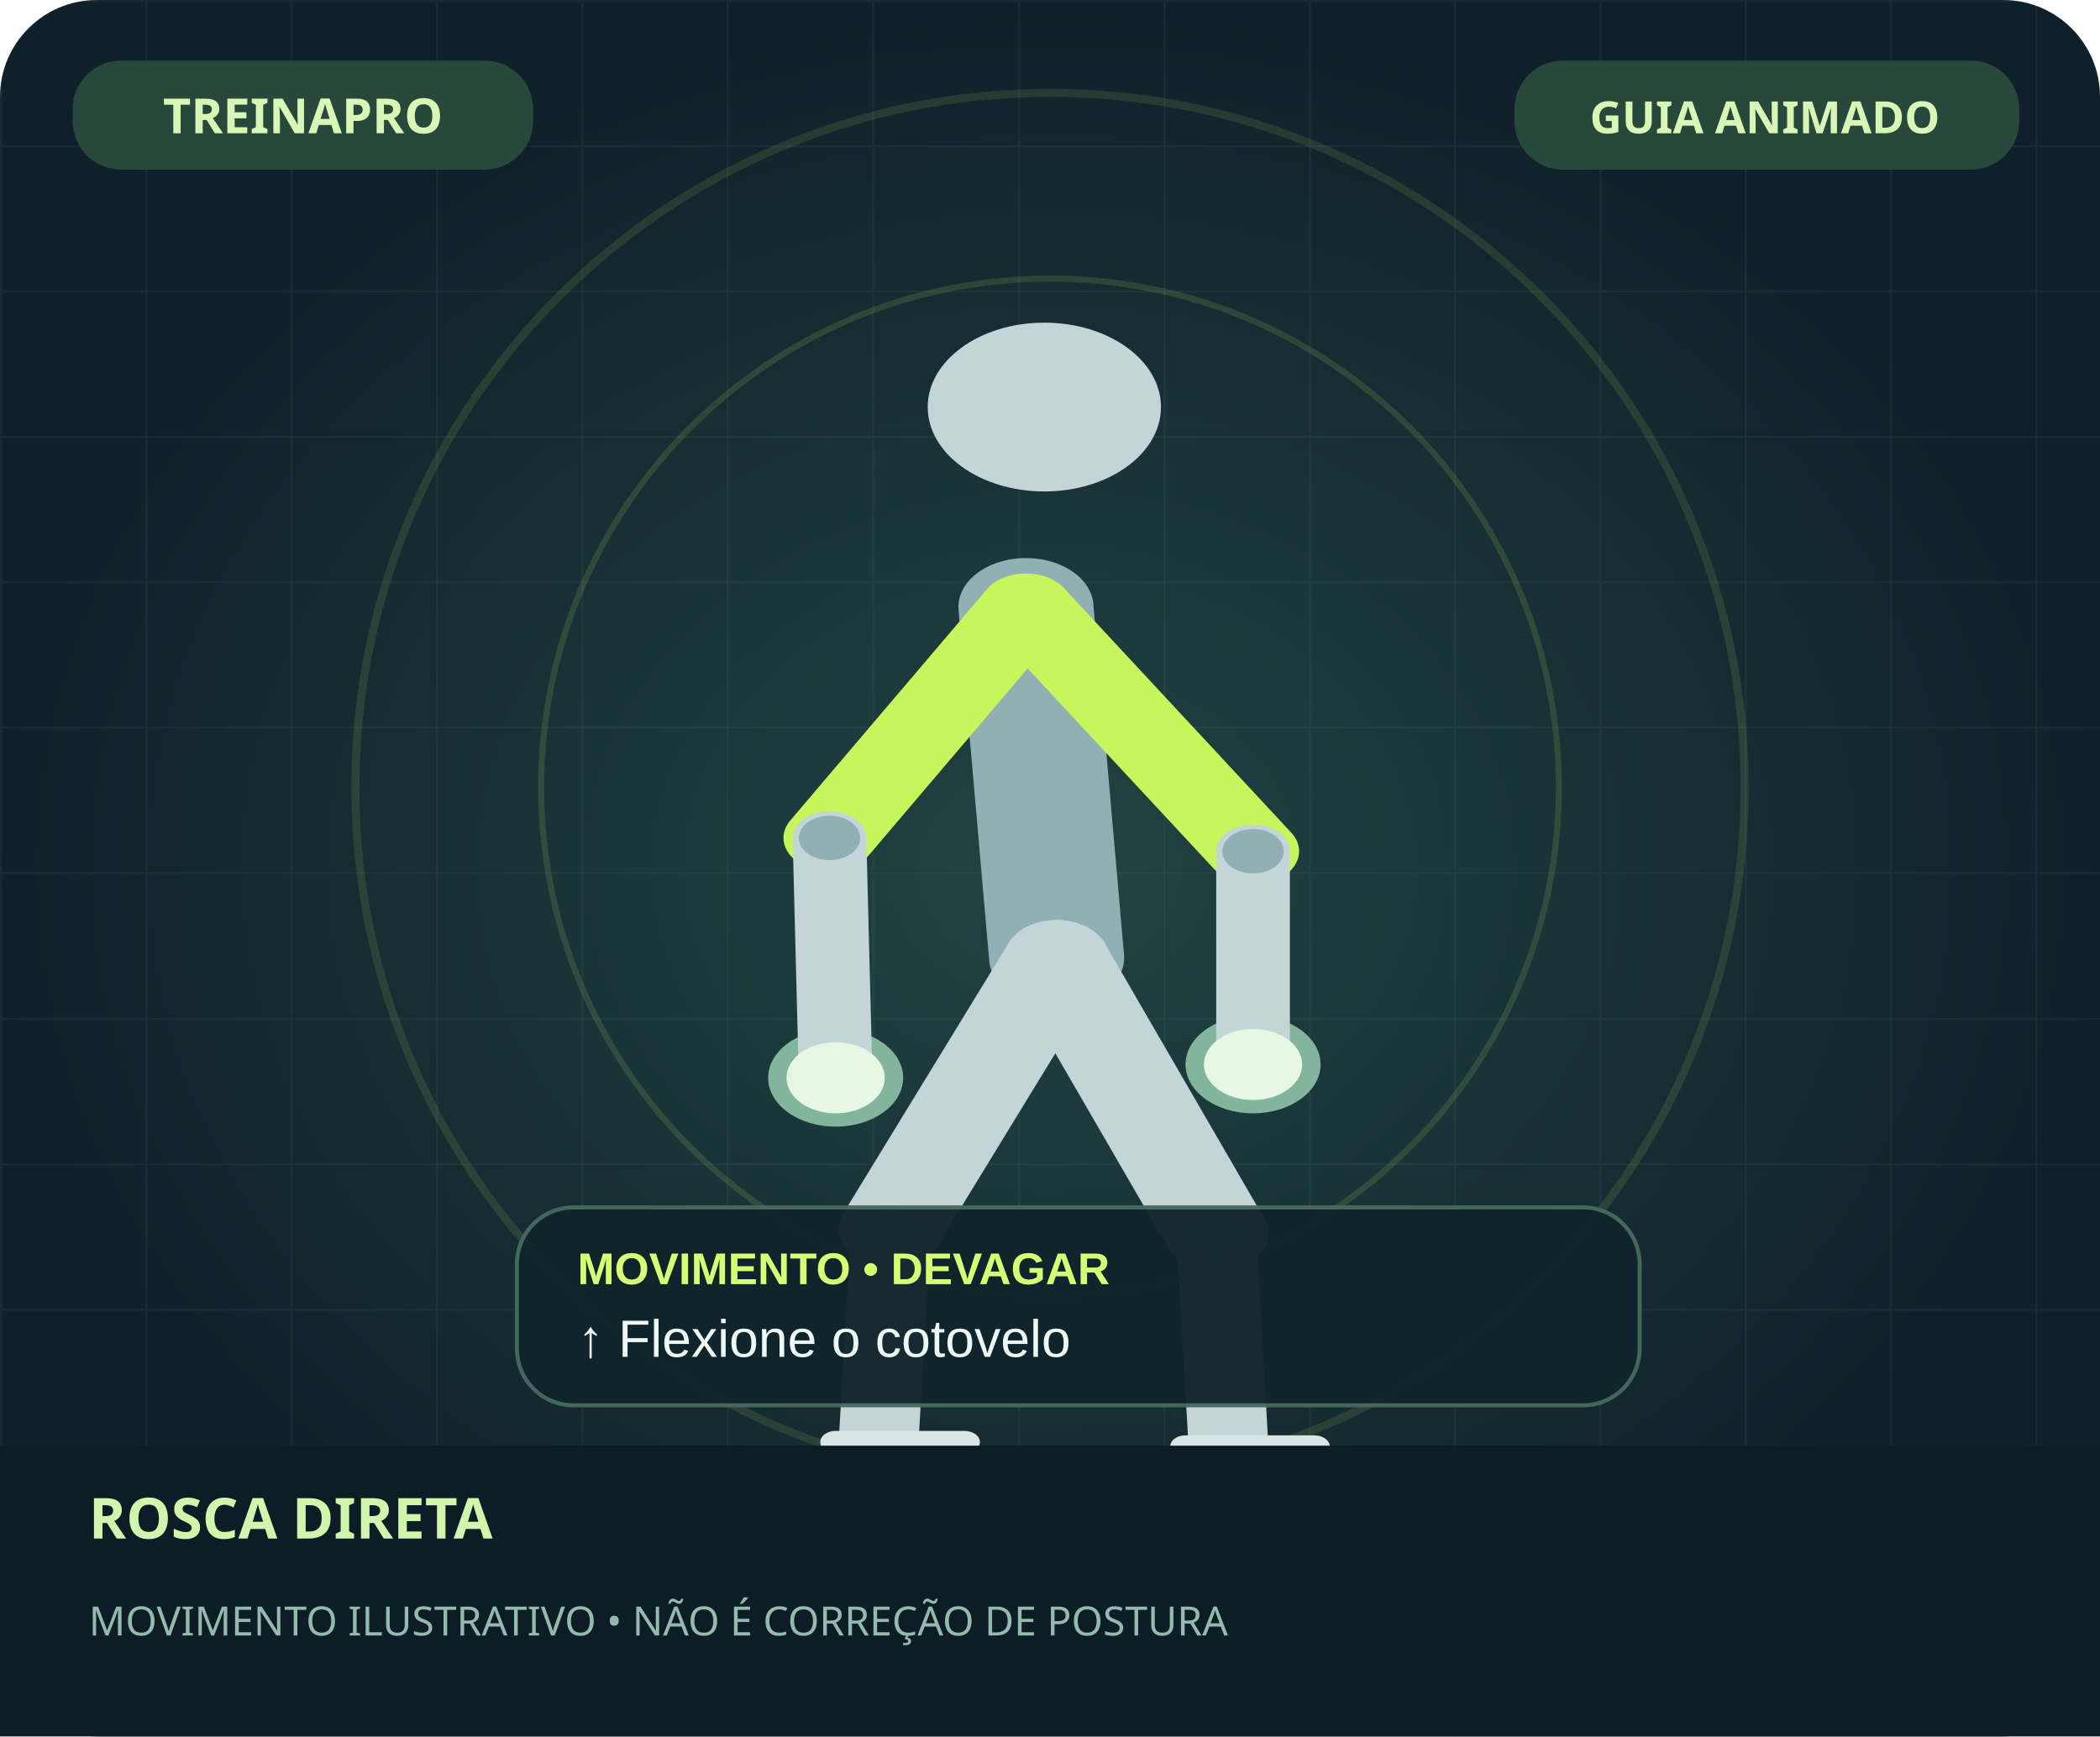
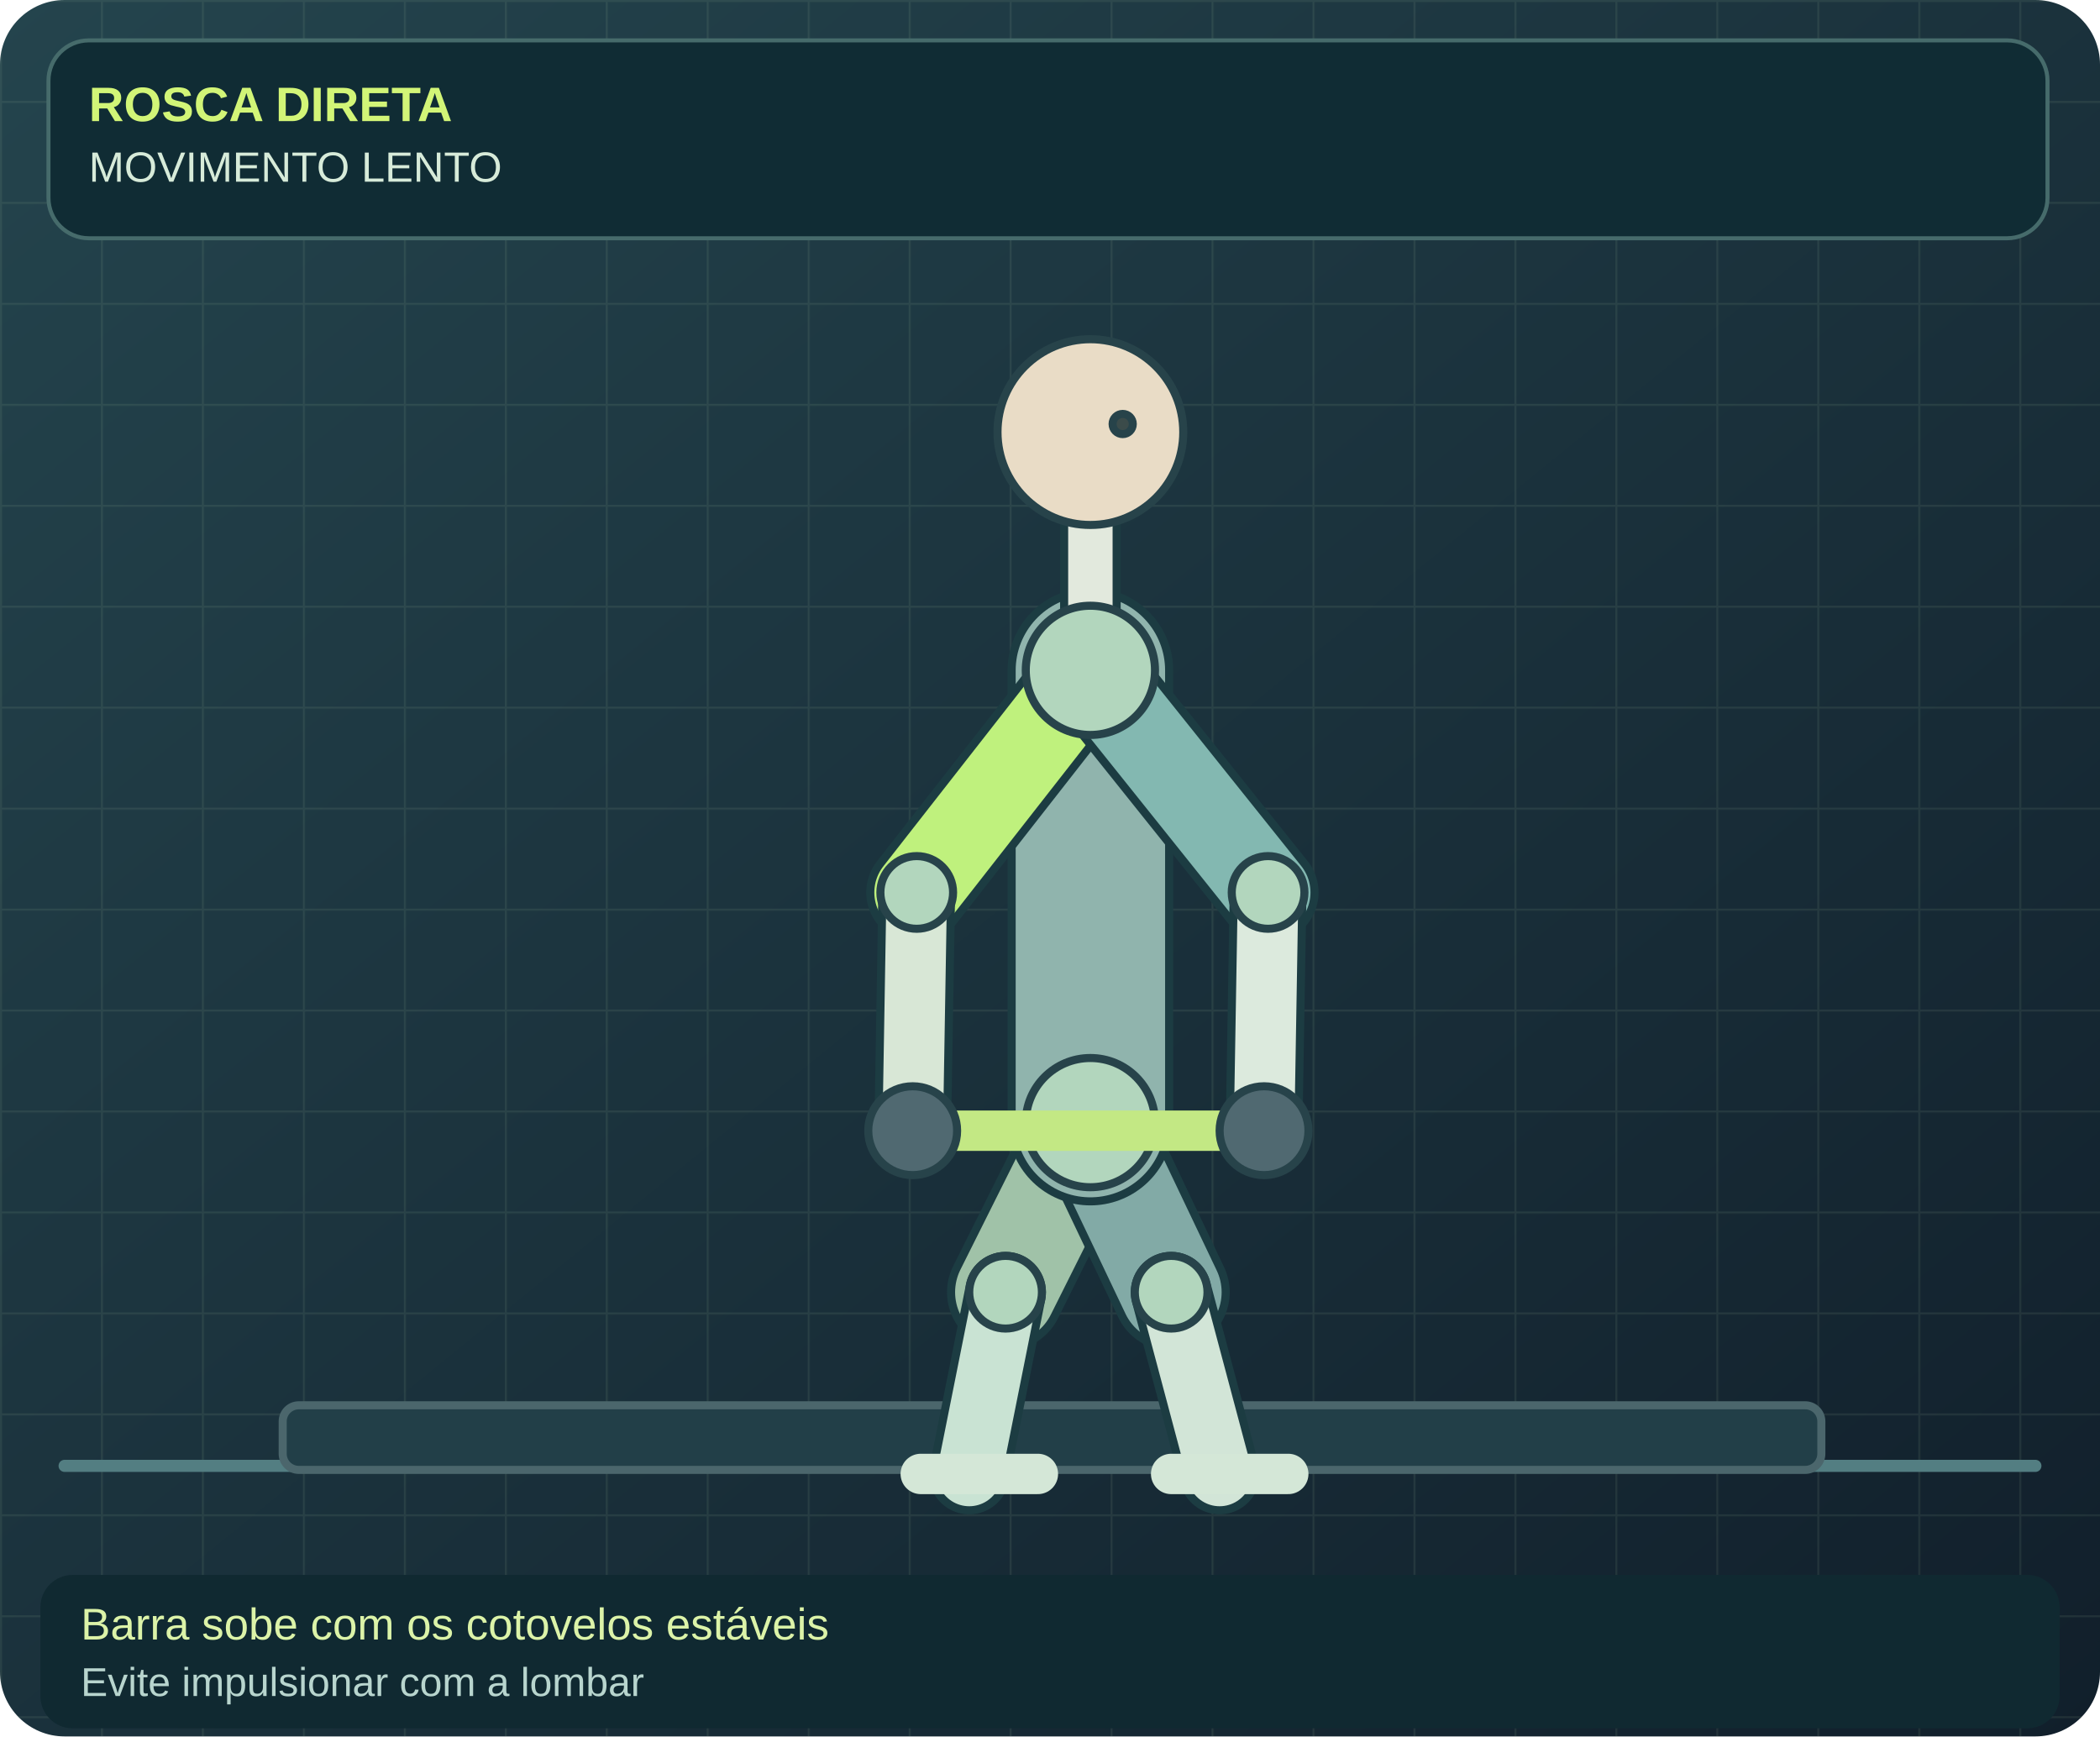
- <svg xmlns="http://www.w3.org/2000/svg" viewBox="0 0 520 430" role="img" aria-labelledby="title desc">
+ <svg xmlns="http://www.w3.org/2000/svg" viewBox="0 0 520 430" role="img" aria-labelledby="exercise-title exercise-description">
  <defs>
-     <radialGradient id="bg">
-       <stop stop-color="#214442" />
-       <stop offset="1" stop-color="#10202a" />
-     </radialGradient>
-     <pattern id="grid" width="36" height="36" patternUnits="userSpaceOnUse">
-       <path d="M36 0H0V36" stroke="#729290" stroke-opacity=".095" fill="none" />
+     <linearGradient id="bg" x1="0" y1="0" x2="1" y2="1">
+       <stop stop-color="#24444d" />
+       <stop offset="1" stop-color="#111f2b" />
+     </linearGradient>
+     <pattern id="grid" width="25" height="25" patternUnits="userSpaceOnUse">
+       <path d="M25 0H0V25" fill="none" stroke="#b0c8a0" stroke-opacity=".1" />
    </pattern>
  </defs>
-   <rect width="520" height="430" rx="24" fill="url(#bg)" />
-   <rect width="520" height="430" rx="24" fill="url(#grid)" />
-   <circle cx="260" cy="195" r="172" fill="none" stroke="#c6f65b" opacity=".11" stroke-width="2" />
-   <circle cx="260" cy="195" r="126" fill="none" stroke="#c6f65b" opacity=".13" stroke-width="1.5" />
-   <rect x="18" y="15" rx="12" width="114" height="27" fill="#29483c" />
-   <text x="75" y="33" fill="#d8f6b6" text-anchor="middle" font-size="12" font-weight="bold" font-family="sans-serif">TREINAPRO</text>
-   <rect x="375" y="15" rx="12" width="125" height="27" fill="#29483c" />
-   <text x="437" y="33" fill="#d8f6b6" text-anchor="middle" font-size="11" font-weight="bold" font-family="sans-serif">GUIA ANIMADO</text>
-   <g transform="translate(61 15) scale(1.52 1.10)">
-     <circle cx="96" cy="229" r="11" fill="#83b59c">
-       <animate attributeName="cx" values="96;96;112;112;96;96" keyTimes="0;0.12;0.42;0.57;0.88;1" dur="7.2s" repeatCount="indefinite" calcMode="linear" />
-       <animate attributeName="cy" values="229;229;136;136;229;229" keyTimes="0;0.12;0.42;0.57;0.88;1" dur="7.2s" repeatCount="indefinite" calcMode="linear" />
-     </circle>
-     <circle cx="164" cy="226" r="11" fill="#83b59c">
-       <animate attributeName="cx" values="164;164;151;151;164;164" keyTimes="0;0.12;0.42;0.57;0.88;1" dur="7.2s" repeatCount="indefinite" calcMode="linear" />
-       <animate attributeName="cy" values="226;226;137;137;226;226" keyTimes="0;0.12;0.42;0.57;0.88;1" dur="7.2s" repeatCount="indefinite" calcMode="linear" />
-     </circle>
-     <line x1="127" y1="123" x2="132" y2="202" stroke="#91b0b4" stroke-width="22" stroke-linecap="round" />
-     <line x1="132" y1="202" x2="105" y2="263" stroke="#c4d5d7" stroke-width="17" stroke-linecap="round" />
-     <line x1="105" y1="263" x2="103" y2="311" stroke="#c4d5d7" stroke-width="13" stroke-linecap="round" />
-     <line x1="132" y1="202" x2="158" y2="264" stroke="#c4d5d7" stroke-width="17" stroke-linecap="round" />
-     <line x1="158" y1="264" x2="160" y2="312" stroke="#c4d5d7" stroke-width="13" stroke-linecap="round" />
-     <line x1="127" y1="123" x2="95" y2="175" stroke="#c6f65b" stroke-width="15" stroke-linecap="round">
-       <animate attributeName="x2" values="95;95;93;93;95;95" keyTimes="0;0.12;0.42;0.57;0.88;1" dur="7.2s" repeatCount="indefinite" calcMode="linear" />
-       <animate attributeName="y2" values="175;175;177;177;175;175" keyTimes="0;0.12;0.42;0.57;0.88;1" dur="7.2s" repeatCount="indefinite" calcMode="linear" />
-     </line>
-     <line x1="95" y1="175" x2="96" y2="229" stroke="#c4d5d7" stroke-width="12" stroke-linecap="round">
-       <animate attributeName="x1" values="95;95;93;93;95;95" keyTimes="0;0.12;0.42;0.57;0.88;1" dur="7.2s" repeatCount="indefinite" calcMode="linear" />
-       <animate attributeName="y1" values="175;175;177;177;175;175" keyTimes="0;0.12;0.42;0.57;0.88;1" dur="7.2s" repeatCount="indefinite" calcMode="linear" />
-       <animate attributeName="x2" values="96;96;112;112;96;96" keyTimes="0;0.12;0.42;0.57;0.88;1" dur="7.2s" repeatCount="indefinite" calcMode="linear" />
-       <animate attributeName="y2" values="229;229;136;136;229;229" keyTimes="0;0.12;0.42;0.57;0.88;1" dur="7.2s" repeatCount="indefinite" calcMode="linear" />
-     </line>
-     <line x1="127" y1="123" x2="164" y2="178" stroke="#c6f65b" stroke-width="15" stroke-linecap="round">
-       <animate attributeName="x2" values="164;164;166;166;164;164" keyTimes="0;0.12;0.42;0.57;0.88;1" dur="7.2s" repeatCount="indefinite" calcMode="linear" />
-       <animate attributeName="y2" values="178;178;177;177;178;178" keyTimes="0;0.12;0.42;0.57;0.88;1" dur="7.2s" repeatCount="indefinite" calcMode="linear" />
-     </line>
-     <line x1="164" y1="178" x2="164" y2="226" stroke="#c4d5d7" stroke-width="12" stroke-linecap="round">
-       <animate attributeName="x1" values="164;164;166;166;164;164" keyTimes="0;0.12;0.42;0.57;0.88;1" dur="7.2s" repeatCount="indefinite" calcMode="linear" />
-       <animate attributeName="y1" values="178;178;177;177;178;178" keyTimes="0;0.12;0.42;0.57;0.88;1" dur="7.2s" repeatCount="indefinite" calcMode="linear" />
-       <animate attributeName="x2" values="164;164;151;151;164;164" keyTimes="0;0.12;0.42;0.57;0.88;1" dur="7.2s" repeatCount="indefinite" calcMode="linear" />
-       <animate attributeName="y2" values="226;226;137;137;226;226" keyTimes="0;0.12;0.42;0.57;0.88;1" dur="7.2s" repeatCount="indefinite" calcMode="linear" />
-     </line>
-     <circle cx="130" cy="78" r="19" fill="#c4d5d7" />
-     <circle cx="95" cy="175" r="5" fill="#91b0b4">
-       <animate attributeName="cx" values="95;95;93;93;95;95" keyTimes="0;0.12;0.42;0.57;0.88;1" dur="7.2s" repeatCount="indefinite" calcMode="linear" />
-       <animate attributeName="cy" values="175;175;177;177;175;175" keyTimes="0;0.12;0.42;0.57;0.88;1" dur="7.2s" repeatCount="indefinite" calcMode="linear" />
-     </circle>
-     <circle cx="164" cy="178" r="5" fill="#91b0b4">
-       <animate attributeName="cx" values="164;164;166;166;164;164" keyTimes="0;0.12;0.42;0.57;0.88;1" dur="7.2s" repeatCount="indefinite" calcMode="linear" />
-       <animate attributeName="cy" values="178;178;177;177;178;178" keyTimes="0;0.12;0.42;0.57;0.88;1" dur="7.2s" repeatCount="indefinite" calcMode="linear" />
-     </circle>
-     <circle cx="105" cy="263" r="5" fill="#91b0b4" />
-     <circle cx="158" cy="264" r="5" fill="#91b0b4" />
-     <circle cx="96" cy="229" r="8" fill="#e6f8e4">
-       <animate attributeName="cx" values="96;96;112;112;96;96" keyTimes="0;0.12;0.42;0.57;0.88;1" dur="7.2s" repeatCount="indefinite" calcMode="linear" />
-       <animate attributeName="cy" values="229;229;136;136;229;229" keyTimes="0;0.12;0.42;0.57;0.88;1" dur="7.2s" repeatCount="indefinite" calcMode="linear" />
-     </circle>
-     <circle cx="164" cy="226" r="8" fill="#e6f8e4">
-       <animate attributeName="cx" values="164;164;151;151;164;164" keyTimes="0;0.12;0.42;0.57;0.88;1" dur="7.2s" repeatCount="indefinite" calcMode="linear" />
-       <animate attributeName="cy" values="226;226;137;137;226;226" keyTimes="0;0.12;0.42;0.57;0.88;1" dur="7.2s" repeatCount="indefinite" calcMode="linear" />
-     </circle>
-     <line x1="96" y1="311" x2="117" y2="311" stroke="#d8e5e3" stroke-width="5" stroke-linecap="round" />
-     <line x1="153" y1="312" x2="174" y2="312" stroke="#d8e5e3" stroke-width="5" stroke-linecap="round" />
-   </g>
-   <rect x="0" y="358" width="520" height="72" fill="#0d1d25" />
-   <text x="22" y="381" fill="#d2f5ad" font-size="14" font-family="sans-serif" font-weight="bold">ROSCA DIRETA</text>
-   <text x="22" y="405" fill="#94b9ad" font-size="10" font-family="sans-serif">MOVIMENTO ILUSTRATIVO • NÃO É CORREÇÃO DE POSTURA</text>
-   <g aria-hidden="true">
-     <rect x="128" y="299" rx="14" width="278" height="49" fill="#10232c" stroke="#46695d" opacity=".96" />
-     <text x="143" y="318" fill="#d7ff75" font-size="11" font-weight="bold" font-family="Arial,sans-serif">MOVIMENTO • DEVAGAR</text>
-     <text x="143" y="336" fill="#ecf8f1" font-size="13" font-family="Arial,sans-serif">↑ Flexione o cotovelo</text>
-   </g>
+   <rect width="100%" height="100%" rx="16" fill="url(#bg)" />
+   <rect width="100%" height="100%" rx="16" fill="url(#grid)" />
+   <line x1="16" y1="363" x2="504" y2="363" stroke="#537e82" stroke-width="3" stroke-linecap="round" />
+   <rect x="70" y="348" width="381" height="16" rx="4" fill="#223f48" stroke="#4b666c" stroke-width="2" />
+   <line x1="270" y1="278" x2="249" y2="320" stroke="#1c3c42" stroke-width="29" stroke-linecap="round" />
+   <line x1="270" y1="278" x2="249" y2="320" stroke="#a0c2a8" stroke-width="25" stroke-linecap="round" />
+   <line x1="249" y1="320" x2="240" y2="365" stroke="#1c3c42" stroke-width="20" stroke-linecap="round" />
+   <line x1="249" y1="320" x2="240" y2="365" stroke="#c9e3d3" stroke-width="16" stroke-linecap="round" />
+   <line x1="270" y1="278" x2="290" y2="320" stroke="#1c3c42" stroke-width="29" stroke-linecap="round" />
+   <line x1="270" y1="278" x2="290" y2="320" stroke="#82aaa6" stroke-width="25" stroke-linecap="round" />
+   <line x1="290" y1="320" x2="302" y2="365" stroke="#1c3c42" stroke-width="20" stroke-linecap="round" />
+   <line x1="290" y1="320" x2="302" y2="365" stroke="#d2e5d7" stroke-width="16" stroke-linecap="round" />
+   <line x1="270" y1="278" x2="270" y2="166" stroke="#1c3c42" stroke-width="41" stroke-linecap="round" />
+   <line x1="270" y1="278" x2="270" y2="166" stroke="#90b4ad" stroke-width="37" stroke-linecap="round" />
+   <line x1="270" y1="166" x2="227" y2="221" stroke="#1c3c42" stroke-width="25" stroke-linecap="round" />
+   <line x1="270" y1="166" x2="227" y2="221" stroke="#bff17d" stroke-width="21" stroke-linecap="round" />
+   <line x1="227" y1="221" x2="226" y2="280" stroke="#1c3c42" stroke-width="19" stroke-linecap="round">
+     <animate attributeName="x2" values="226;226;247;247;226" keyTimes="0;0.15;0.45;0.68;1" dur="7ss" repeatCount="indefinite" />
+     <animate attributeName="y2" values="280;280;202;202;280" keyTimes="0;0.15;0.45;0.68;1" dur="7ss" repeatCount="indefinite" />
+   </line>
+   <line x1="227" y1="221" x2="226" y2="280" stroke="#d8e7d6" stroke-width="15" stroke-linecap="round">
+     <animate attributeName="x2" values="226;226;247;247;226" keyTimes="0;0.15;0.45;0.68;1" dur="7ss" repeatCount="indefinite" />
+     <animate attributeName="y2" values="280;280;202;202;280" keyTimes="0;0.15;0.45;0.68;1" dur="7ss" repeatCount="indefinite" />
+   </line>
+   <line x1="270" y1="166" x2="314" y2="221" stroke="#1c3c42" stroke-width="25" stroke-linecap="round" />
+   <line x1="270" y1="166" x2="314" y2="221" stroke="#83b8b1" stroke-width="21" stroke-linecap="round" />
+   <line x1="314" y1="221" x2="313" y2="280" stroke="#1c3c42" stroke-width="19" stroke-linecap="round">
+     <animate attributeName="x2" values="313;313;296;296;313" keyTimes="0;0.15;0.45;0.68;1" dur="7ss" repeatCount="indefinite" />
+     <animate attributeName="y2" values="280;280;202;202;280" keyTimes="0;0.15;0.45;0.68;1" dur="7ss" repeatCount="indefinite" />
+   </line>
+   <line x1="314" y1="221" x2="313" y2="280" stroke="#dceadd" stroke-width="15" stroke-linecap="round">
+     <animate attributeName="x2" values="313;313;296;296;313" keyTimes="0;0.15;0.45;0.68;1" dur="7ss" repeatCount="indefinite" />
+     <animate attributeName="y2" values="280;280;202;202;280" keyTimes="0;0.15;0.45;0.68;1" dur="7ss" repeatCount="indefinite" />
+   </line>
+   <line x1="270" y1="166" x2="270" y2="107" stroke="#1c3c42" stroke-width="15" stroke-linecap="round" />
+   <line x1="270" y1="166" x2="270" y2="107" stroke="#e2e9dd" stroke-width="11" stroke-linecap="round" />
+   <circle cx="270" cy="278" r="16" fill="#b2d6bd" stroke="#27434a" stroke-width="2" />
+   <circle cx="270" cy="166" r="16" fill="#b2d6bd" stroke="#27434a" stroke-width="2" />
+   <circle cx="249" cy="320" r="9" fill="#b2d6bd" stroke="#27434a" stroke-width="2" />
+   <circle cx="290" cy="320" r="9" fill="#b2d6bd" stroke="#27434a" stroke-width="2" />
+   <circle cx="227" cy="221" r="9" fill="#b2d6bd" stroke="#27434a" stroke-width="2" />
+   <circle cx="314" cy="221" r="9" fill="#b2d6bd" stroke="#27434a" stroke-width="2" />
+   <circle cx="270" cy="107" r="23" fill="#e9dcc6" stroke="#27434a" stroke-width="2" />
+   <circle cx="226" cy="280" r="8" fill="#f0ddc4" stroke="#27434a" stroke-width="2">
+     <animate attributeName="cx" values="226;226;247;247;226" keyTimes="0;0.15;0.45;0.68;1" dur="7ss" repeatCount="indefinite" />
+     <animate attributeName="cy" values="280;280;202;202;280" keyTimes="0;0.15;0.45;0.68;1" dur="7ss" repeatCount="indefinite" />
+   </circle>
+   <circle cx="313" cy="280" r="8" fill="#f0ddc4" stroke="#27434a" stroke-width="2">
+     <animate attributeName="cx" values="313;313;296;296;313" keyTimes="0;0.15;0.45;0.68;1" dur="7ss" repeatCount="indefinite" />
+     <animate attributeName="cy" values="280;280;202;202;280" keyTimes="0;0.15;0.45;0.68;1" dur="7ss" repeatCount="indefinite" />
+   </circle>
+   <line x1="228" y1="365" x2="257" y2="365" stroke="#d4e7d7" stroke-width="10" stroke-linecap="round" />
+   <line x1="290" y1="365" x2="319" y2="365" stroke="#d4e7d7" stroke-width="10" stroke-linecap="round" />
+   <circle cx="278" cy="105" r="2.5" fill="#3b4b4a" stroke="#27434a" stroke-width="2" />
+   <line x1="226" y1="280" x2="313" y2="280" stroke="#c3e884" stroke-width="10" stroke-linecap="round">
+     <animate attributeName="x1" values="226;226;247;247;226" keyTimes="0;0.15;0.45;0.68;1" dur="7ss" repeatCount="indefinite" />
+     <animate attributeName="y1" values="280;280;202;202;280" keyTimes="0;0.15;0.45;0.68;1" dur="7ss" repeatCount="indefinite" />
+     <animate attributeName="x2" values="313;313;296;296;313" keyTimes="0;0.15;0.45;0.68;1" dur="7ss" repeatCount="indefinite" />
+     <animate attributeName="y2" values="280;280;202;202;280" keyTimes="0;0.15;0.45;0.68;1" dur="7ss" repeatCount="indefinite" />
+   </line>
+   <circle cx="226" cy="280" r="11" fill="#506971" stroke="#27434a" stroke-width="2">
+     <animate attributeName="cx" values="226;226;247;247;226" keyTimes="0;0.15;0.45;0.68;1" dur="7ss" repeatCount="indefinite" />
+     <animate attributeName="cy" values="280;280;202;202;280" keyTimes="0;0.15;0.45;0.68;1" dur="7ss" repeatCount="indefinite" />
+   </circle>
+   <circle cx="313" cy="280" r="11" fill="#506971" stroke="#27434a" stroke-width="2">
+     <animate attributeName="cx" values="313;313;296;296;313" keyTimes="0;0.15;0.45;0.68;1" dur="7ss" repeatCount="indefinite" />
+     <animate attributeName="cy" values="280;280;202;202;280" keyTimes="0;0.15;0.45;0.68;1" dur="7ss" repeatCount="indefinite" />
+   </circle>
+   <rect x="12" y="10" width="495" height="49" rx="10" fill="#102c34" stroke="#466b6b" />
+   <text x="22" y="30" fill="#d2f577" font-size="12" font-weight="700" font-family="Arial,sans-serif">ROSCA DIRETA</text>
+   <text x="22" y="45" fill="#d7ebd9" font-size="10.5" font-family="Arial,sans-serif">MOVIMENTO LENTO</text>
+   <rect x="10" y="390" width="500" height="38" rx="8" fill="#102931" />
+   <text x="20" y="406" fill="#dcf3a8" font-size="11" font-family="Arial,sans-serif">Barra sobe com os cotovelos estáveis</text>
+   <text x="20" y="420" fill="#b8d5ce" font-size="10" font-family="Arial,sans-serif">Evite impulsionar com a lombar</text>
</svg>
